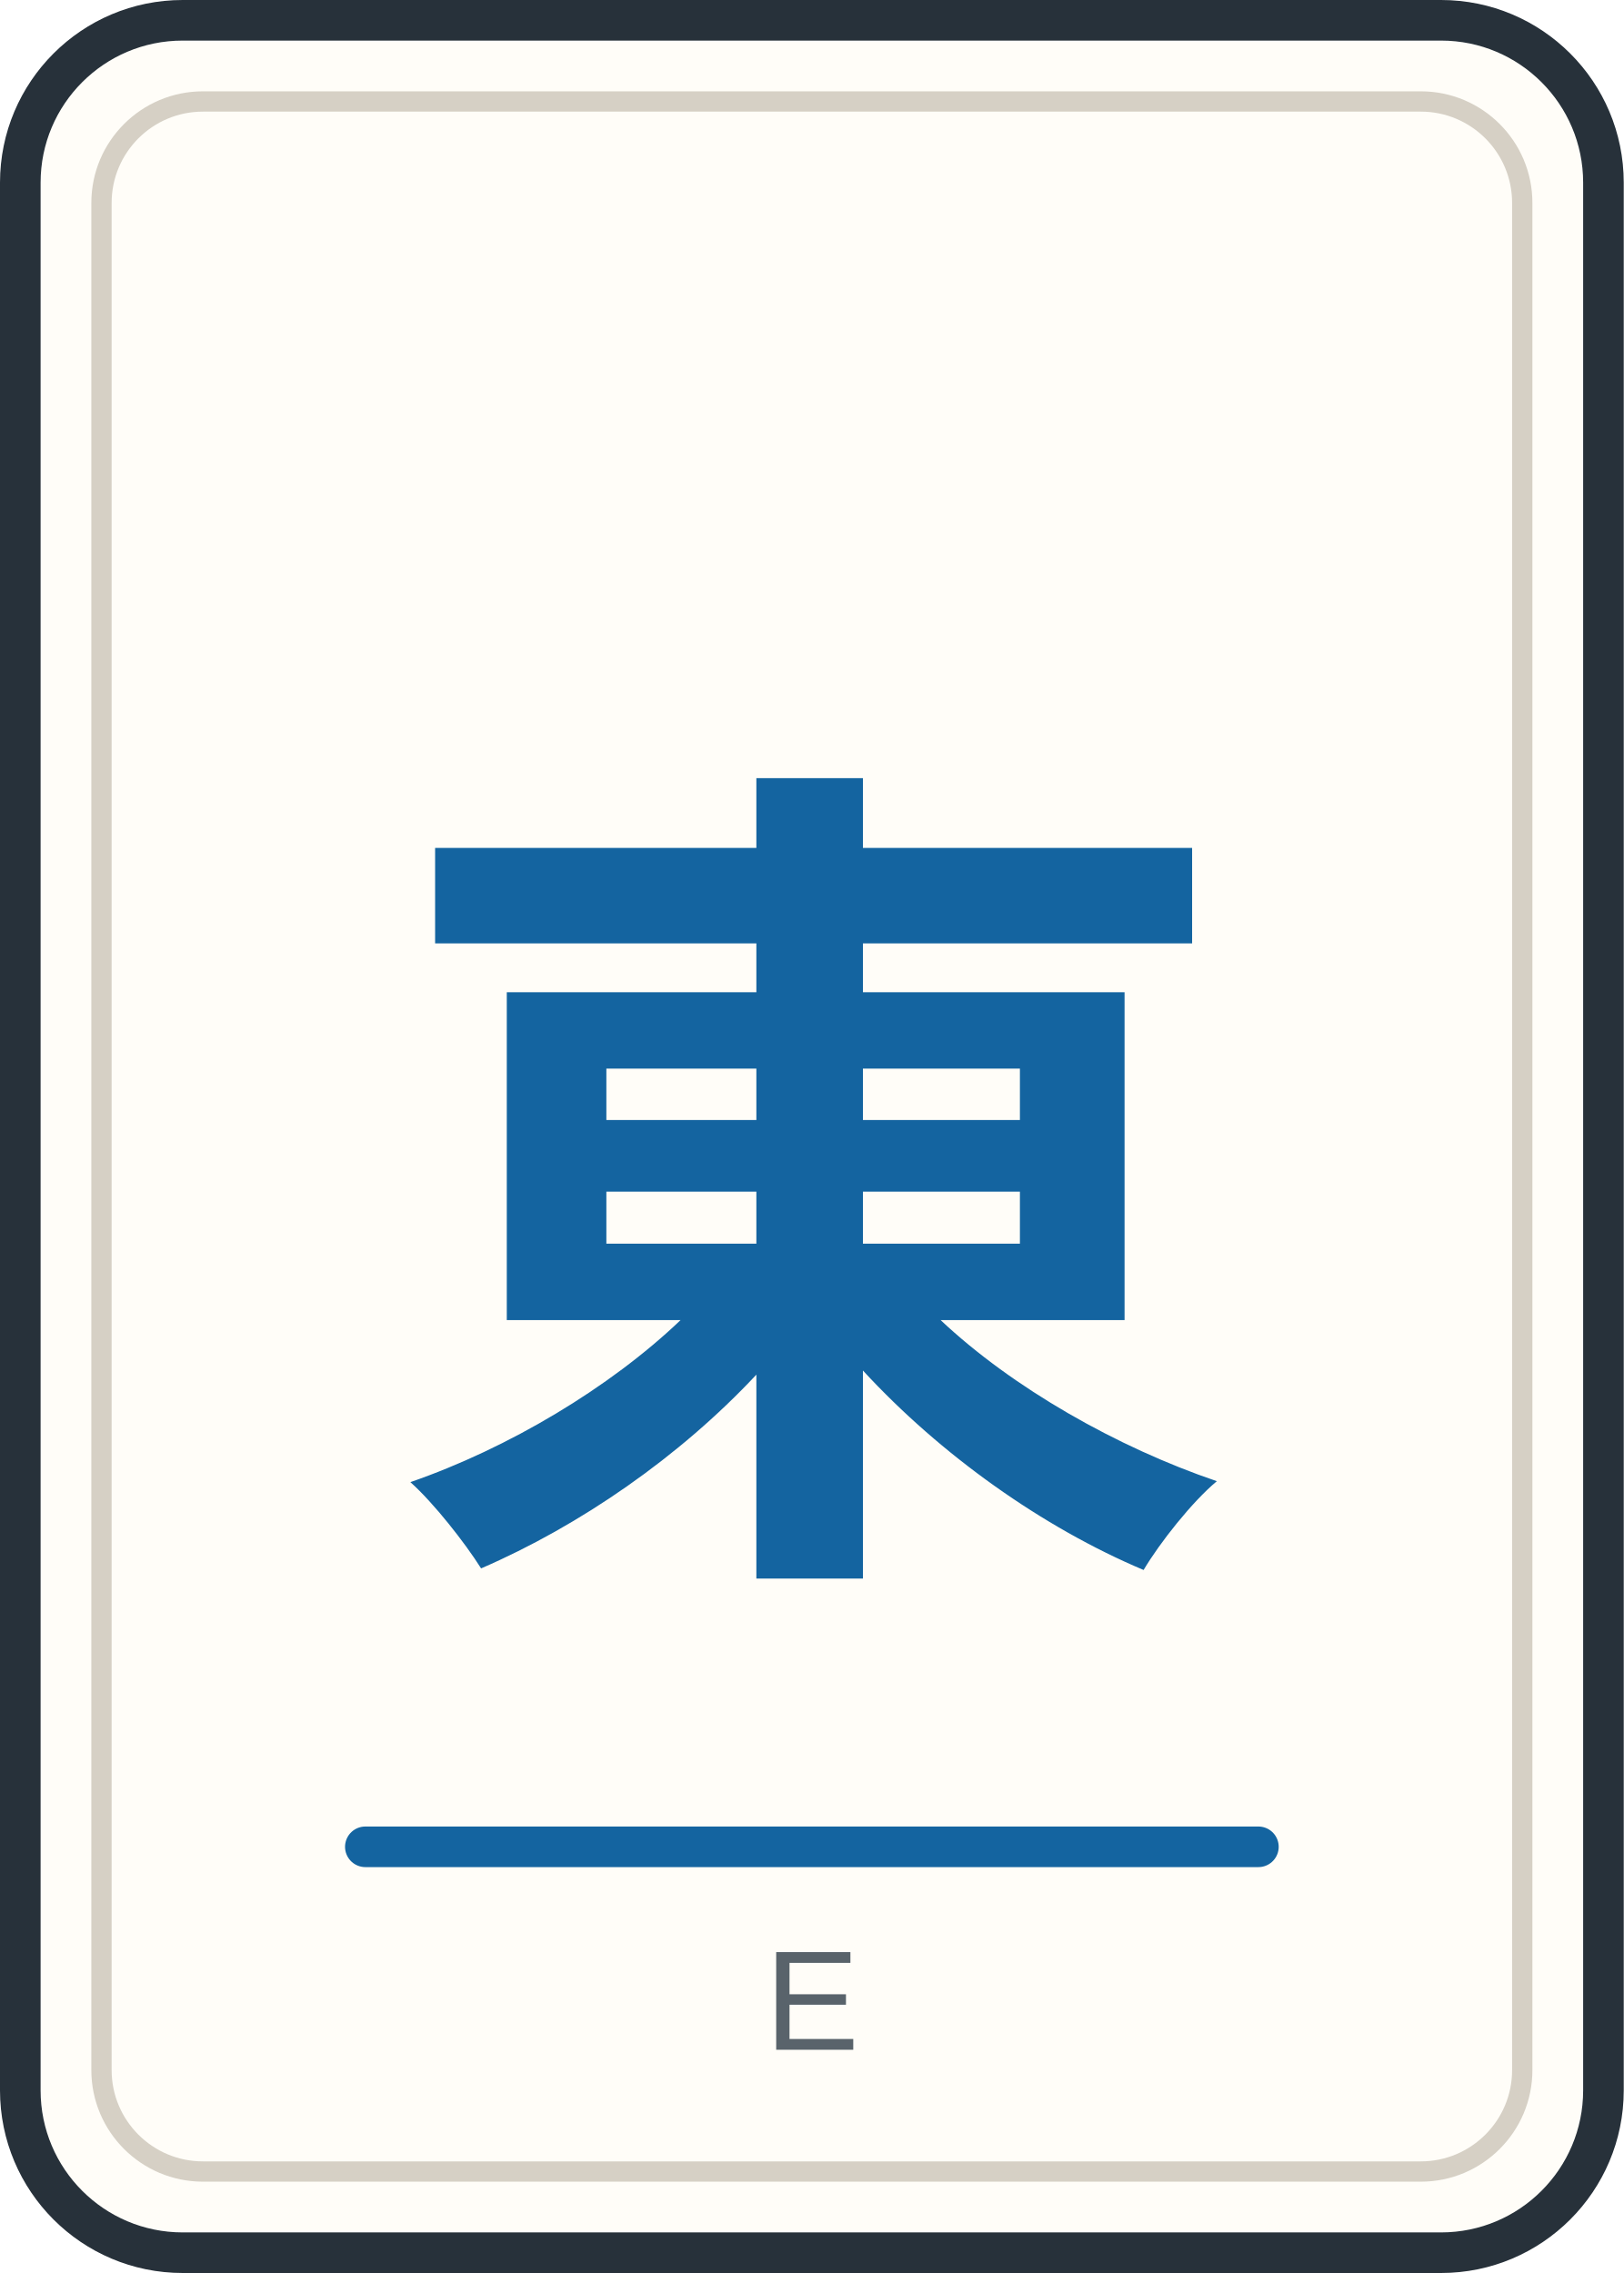
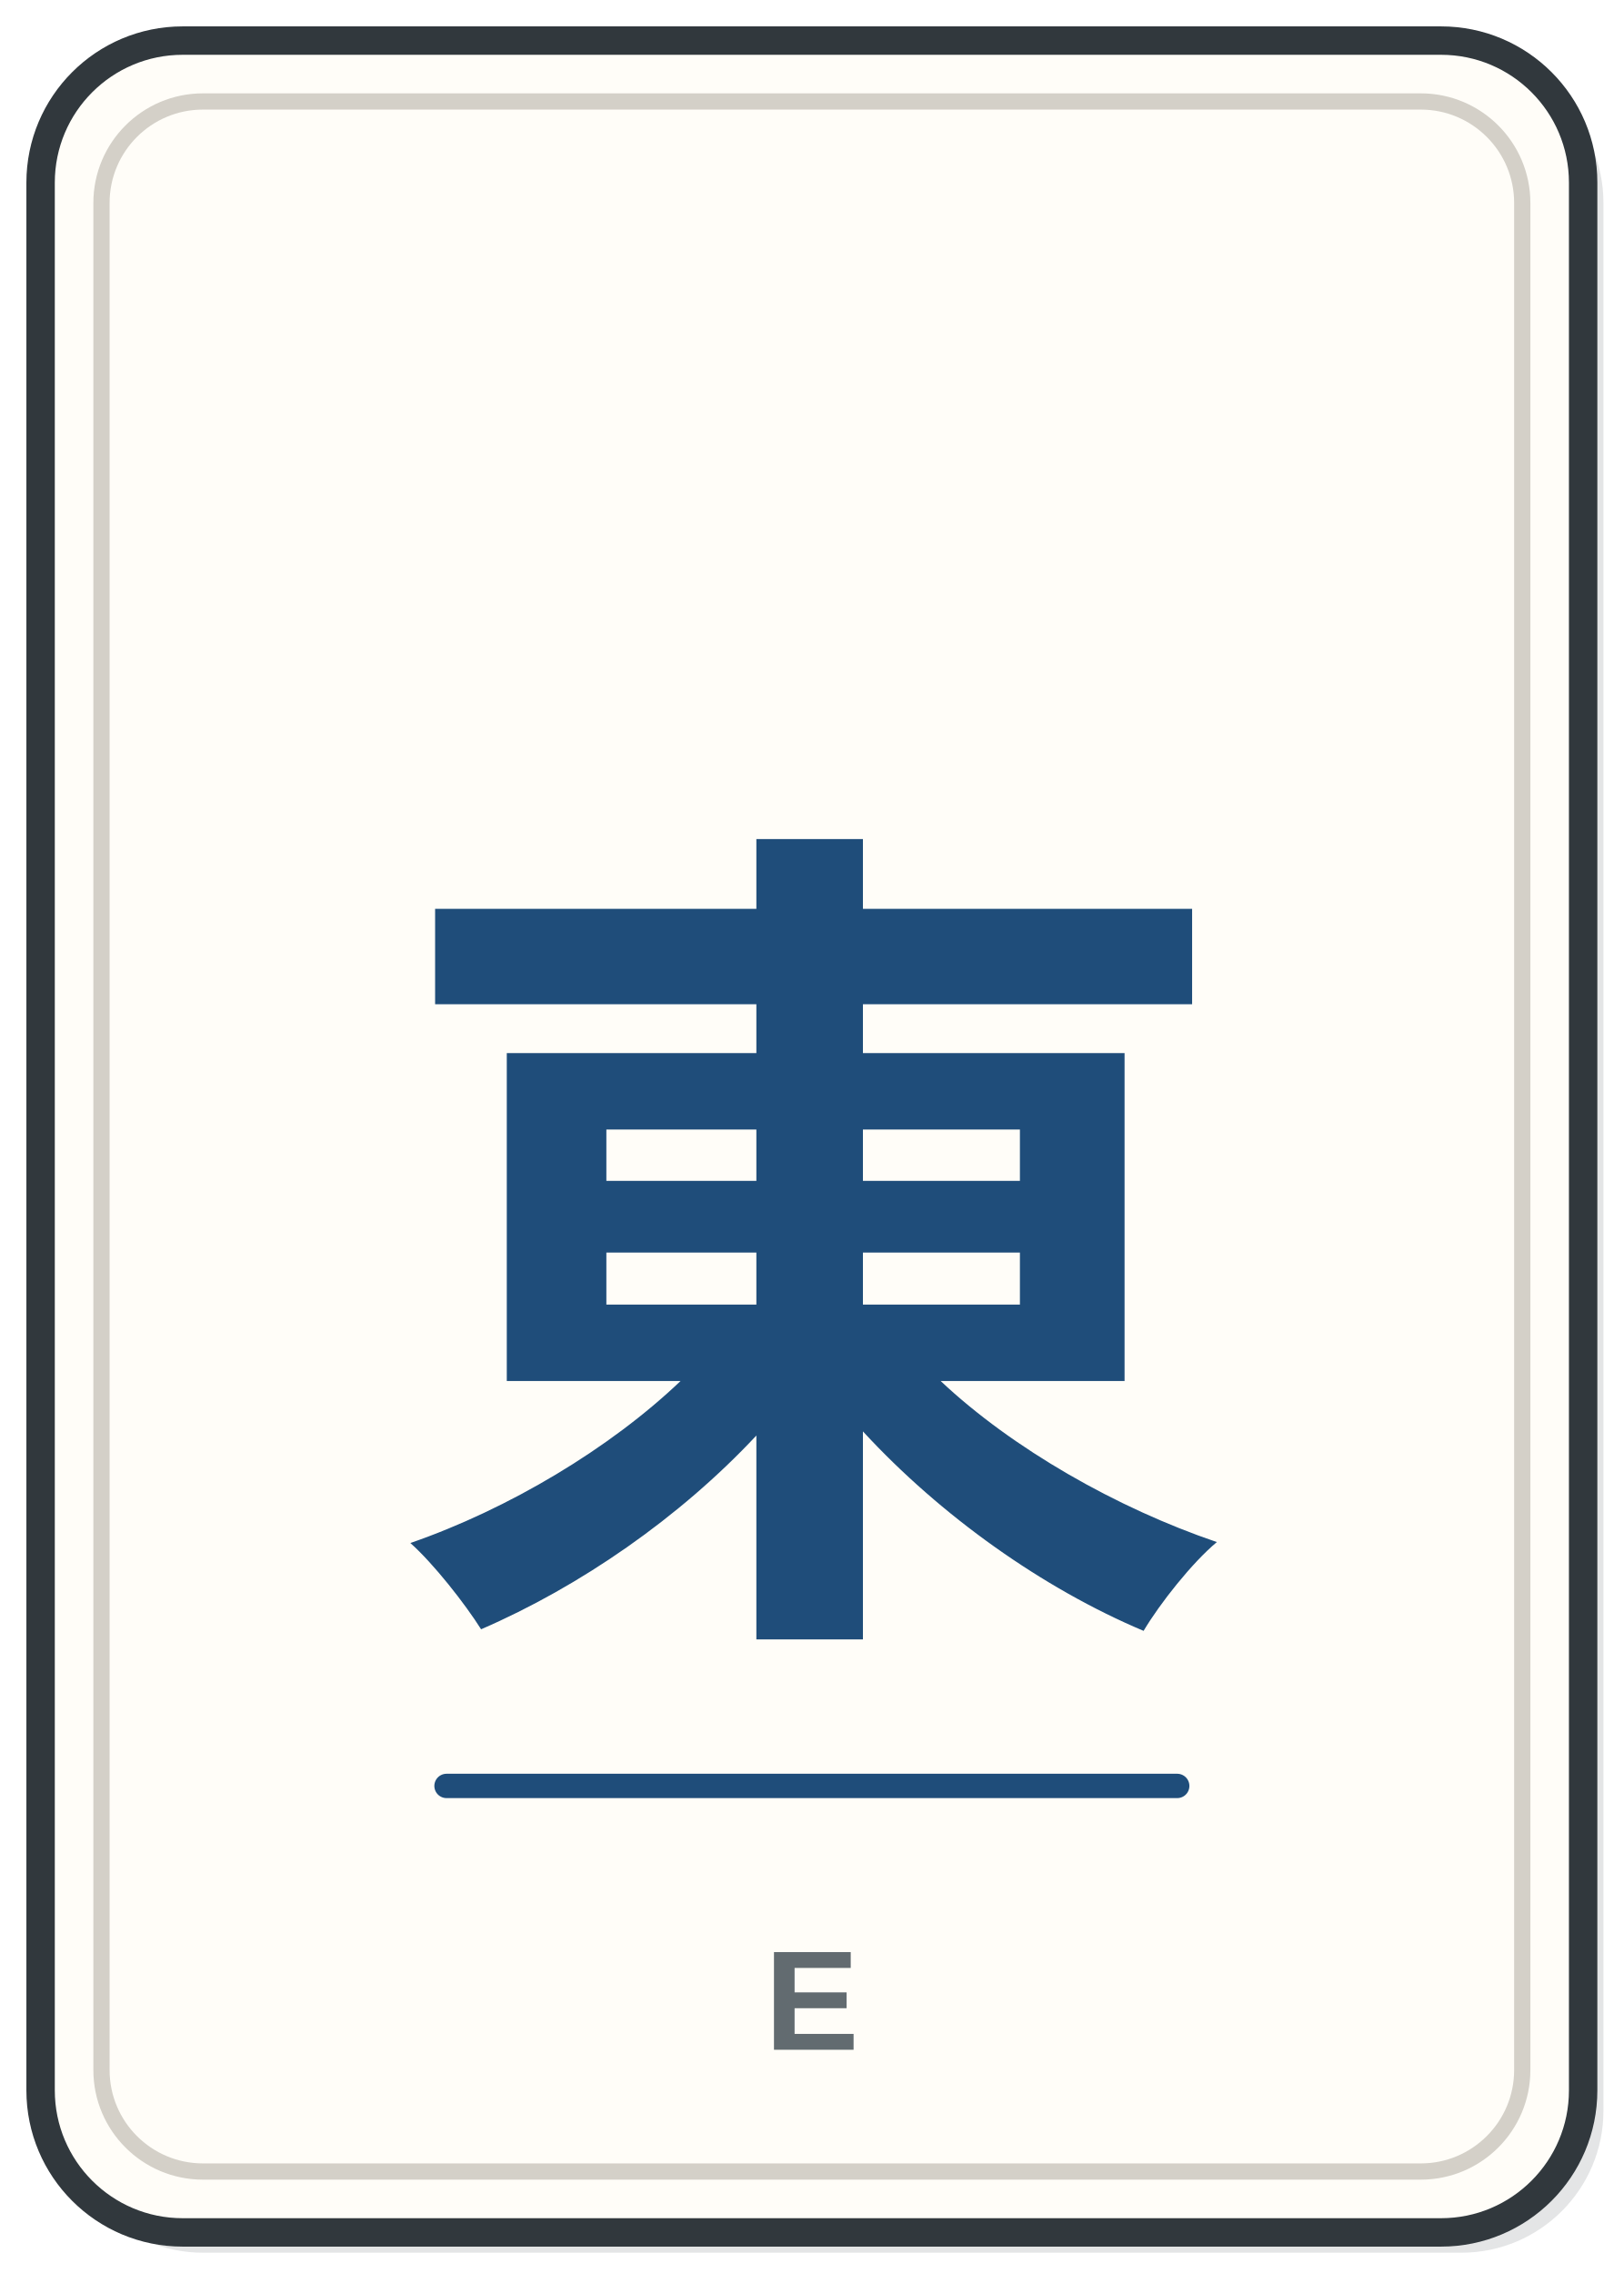
<svg xmlns="http://www.w3.org/2000/svg" viewBox="0 0 80 112" role="img" aria-labelledby="title desc">
-   <rect x="1" y="1" width="78" height="110" rx="8" fill="#fffdf8" stroke="#27313a" stroke-width="2" />
-   <rect x="5" y="5" width="70" height="102" rx="5" fill="none" stroke="#d6d0c5" stroke-width="1" />
-   <text x="40" y="74" text-anchor="middle" font-family="Hiragino Sans, Yu Gothic, Noto Sans CJK JP, sans-serif" font-size="42" font-weight="700" fill="#1464a0">東</text>
-   <path d="M18 91 H62" stroke="#1464a0" stroke-width="2" stroke-linecap="round" />
-   <text x="40" y="101" text-anchor="middle" font-family="Arial, sans-serif" font-size="7" letter-spacing="1" fill="#59636b">E</text>
+   <rect x="3" y="3" width="76" height="108" rx="7" fill="#1c252b" fill-opacity="0.12" />
+   <rect x="2" y="2" width="76" height="108" rx="7" fill="#fffdf8" stroke="#31383d" stroke-width="1.4" />
+   <rect x="5" y="5" width="70" height="102" rx="5" fill="none" stroke="#d4d0c8" stroke-width="0.8" />
+   <text x="40" y="77" text-anchor="middle" font-family="Hiragino Kaku Gothic ProN, Hiragino Sans, Yu Gothic, Noto Sans CJK JP, sans-serif" font-size="42" font-weight="700" fill="#1f4d7a">東</text>
+   <path d="M22 88 H58" stroke="#1f4d7a" stroke-width="1.2" stroke-linecap="round" />
+   <text x="40" y="101" text-anchor="middle" font-family="Arial, sans-serif" font-size="7" font-weight="700" letter-spacing="1" fill="#626b70">E</text>
</svg>
